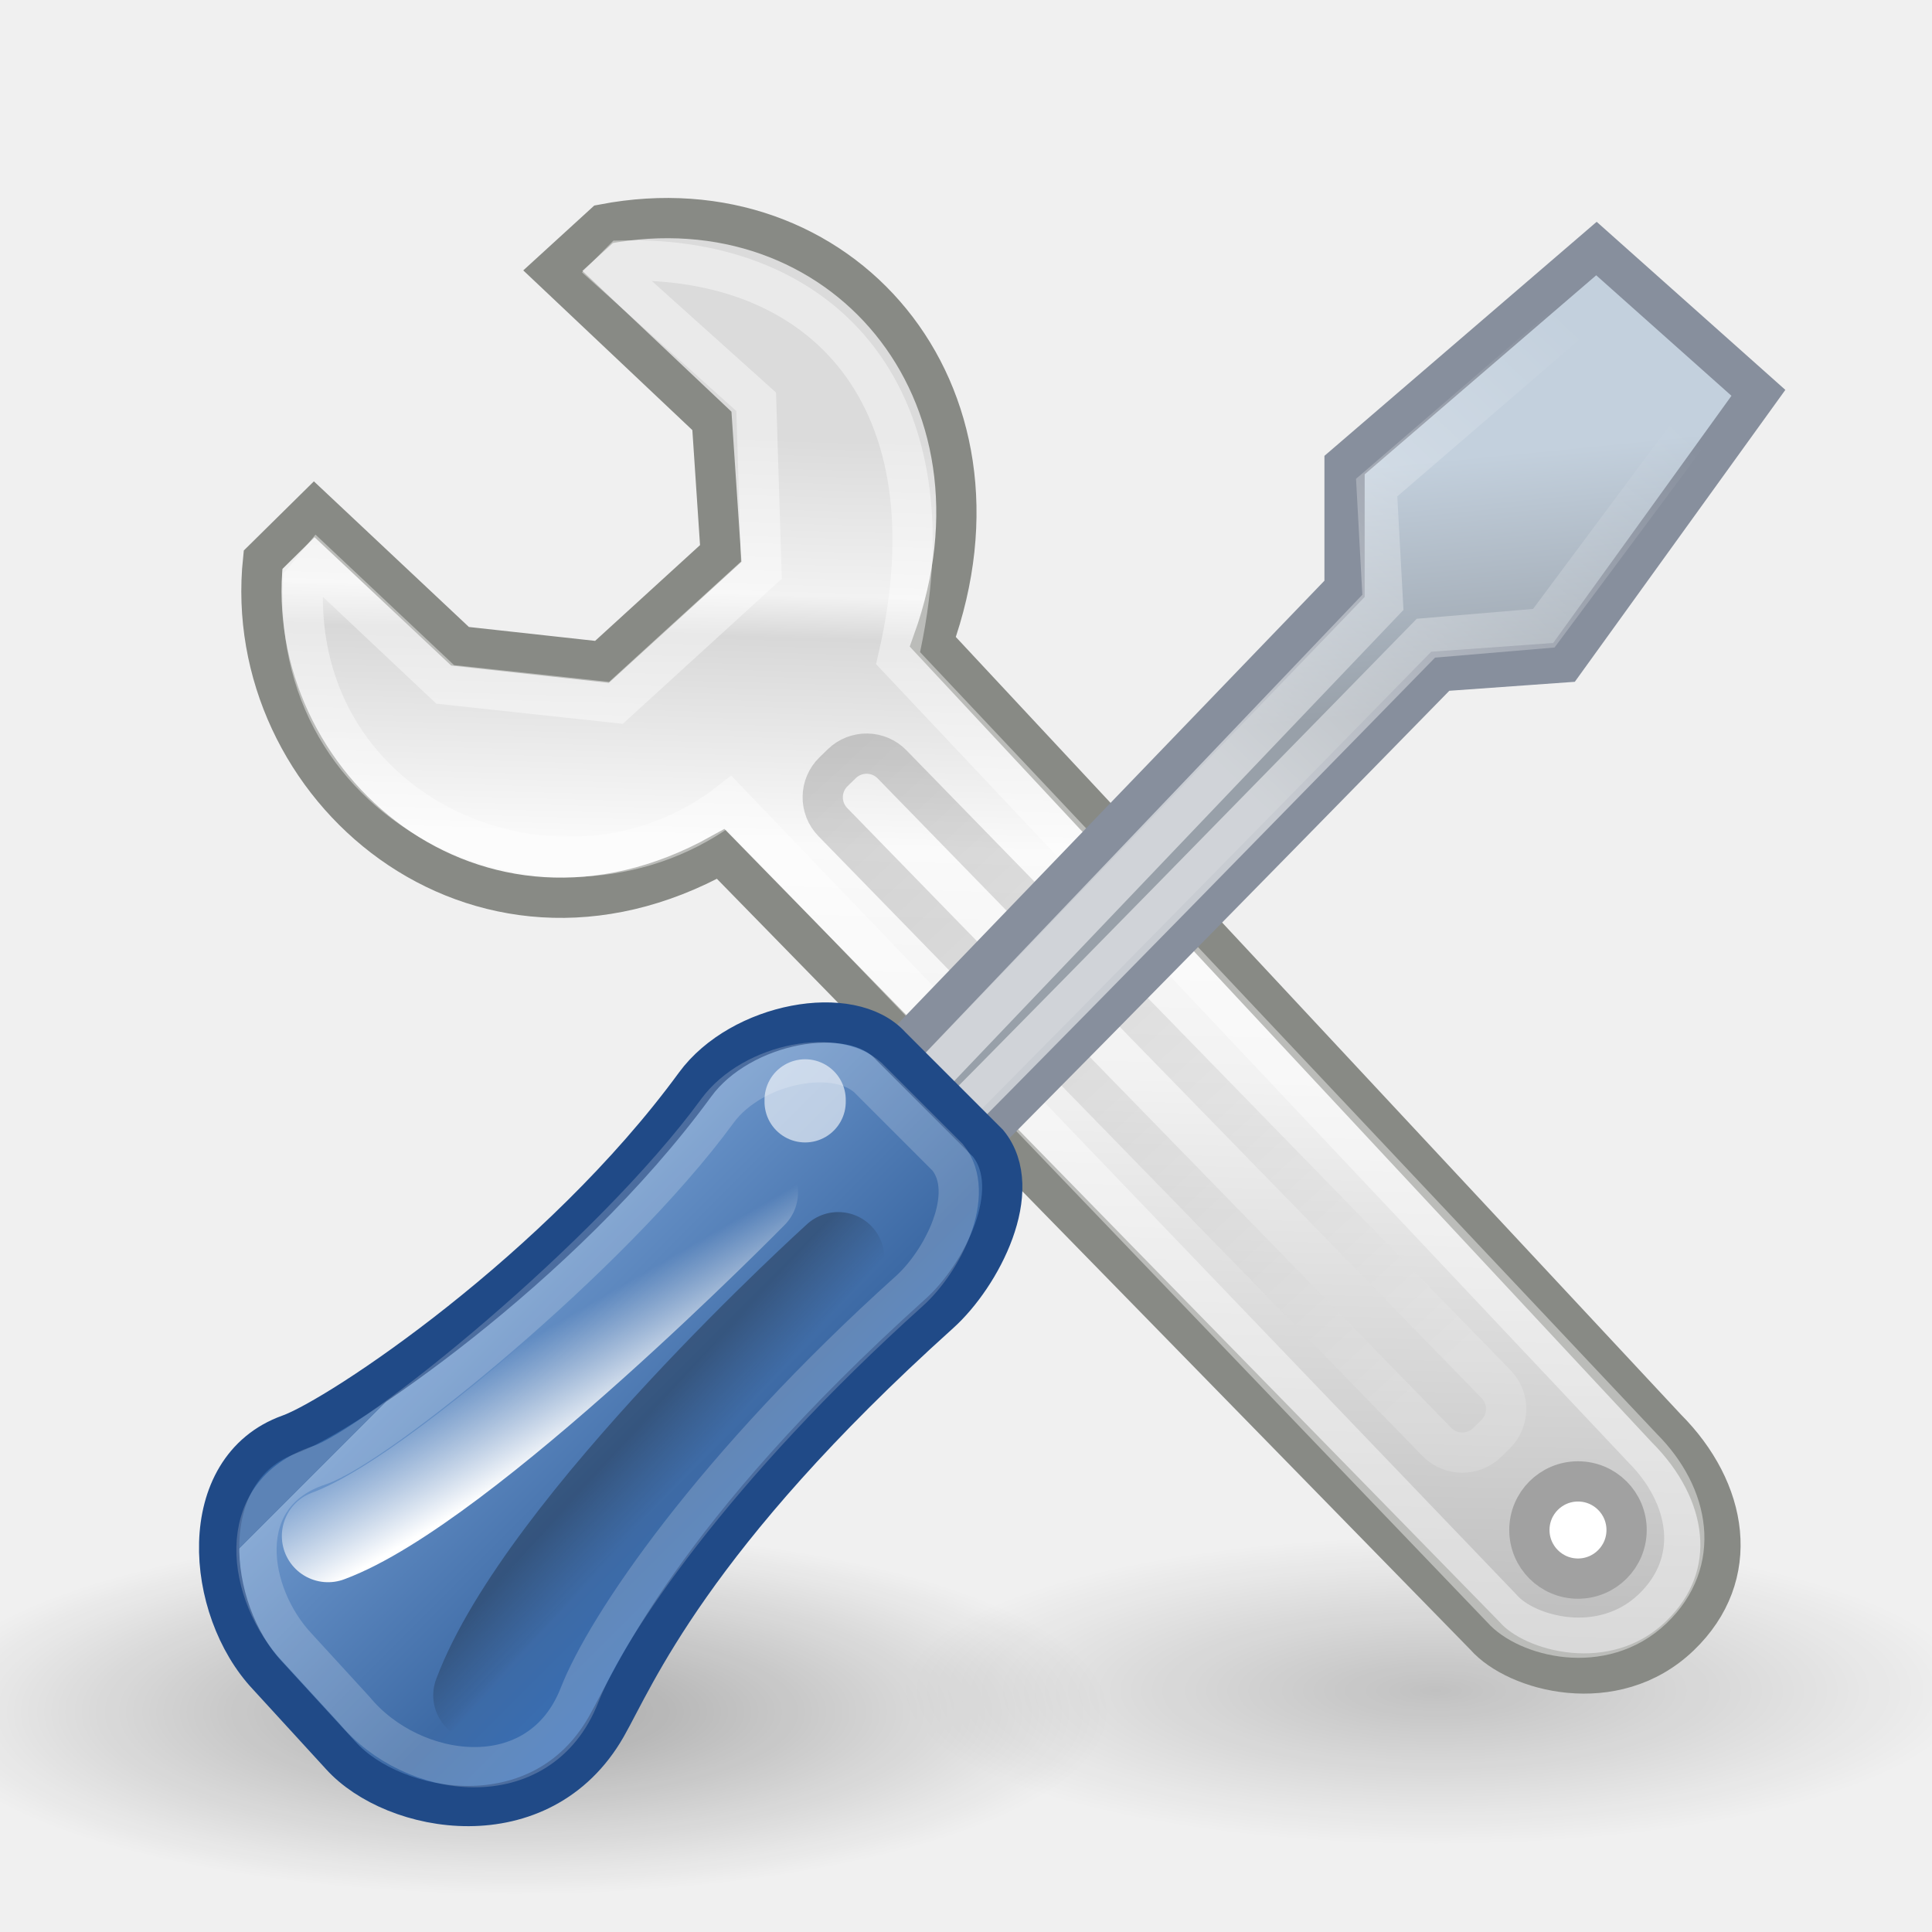
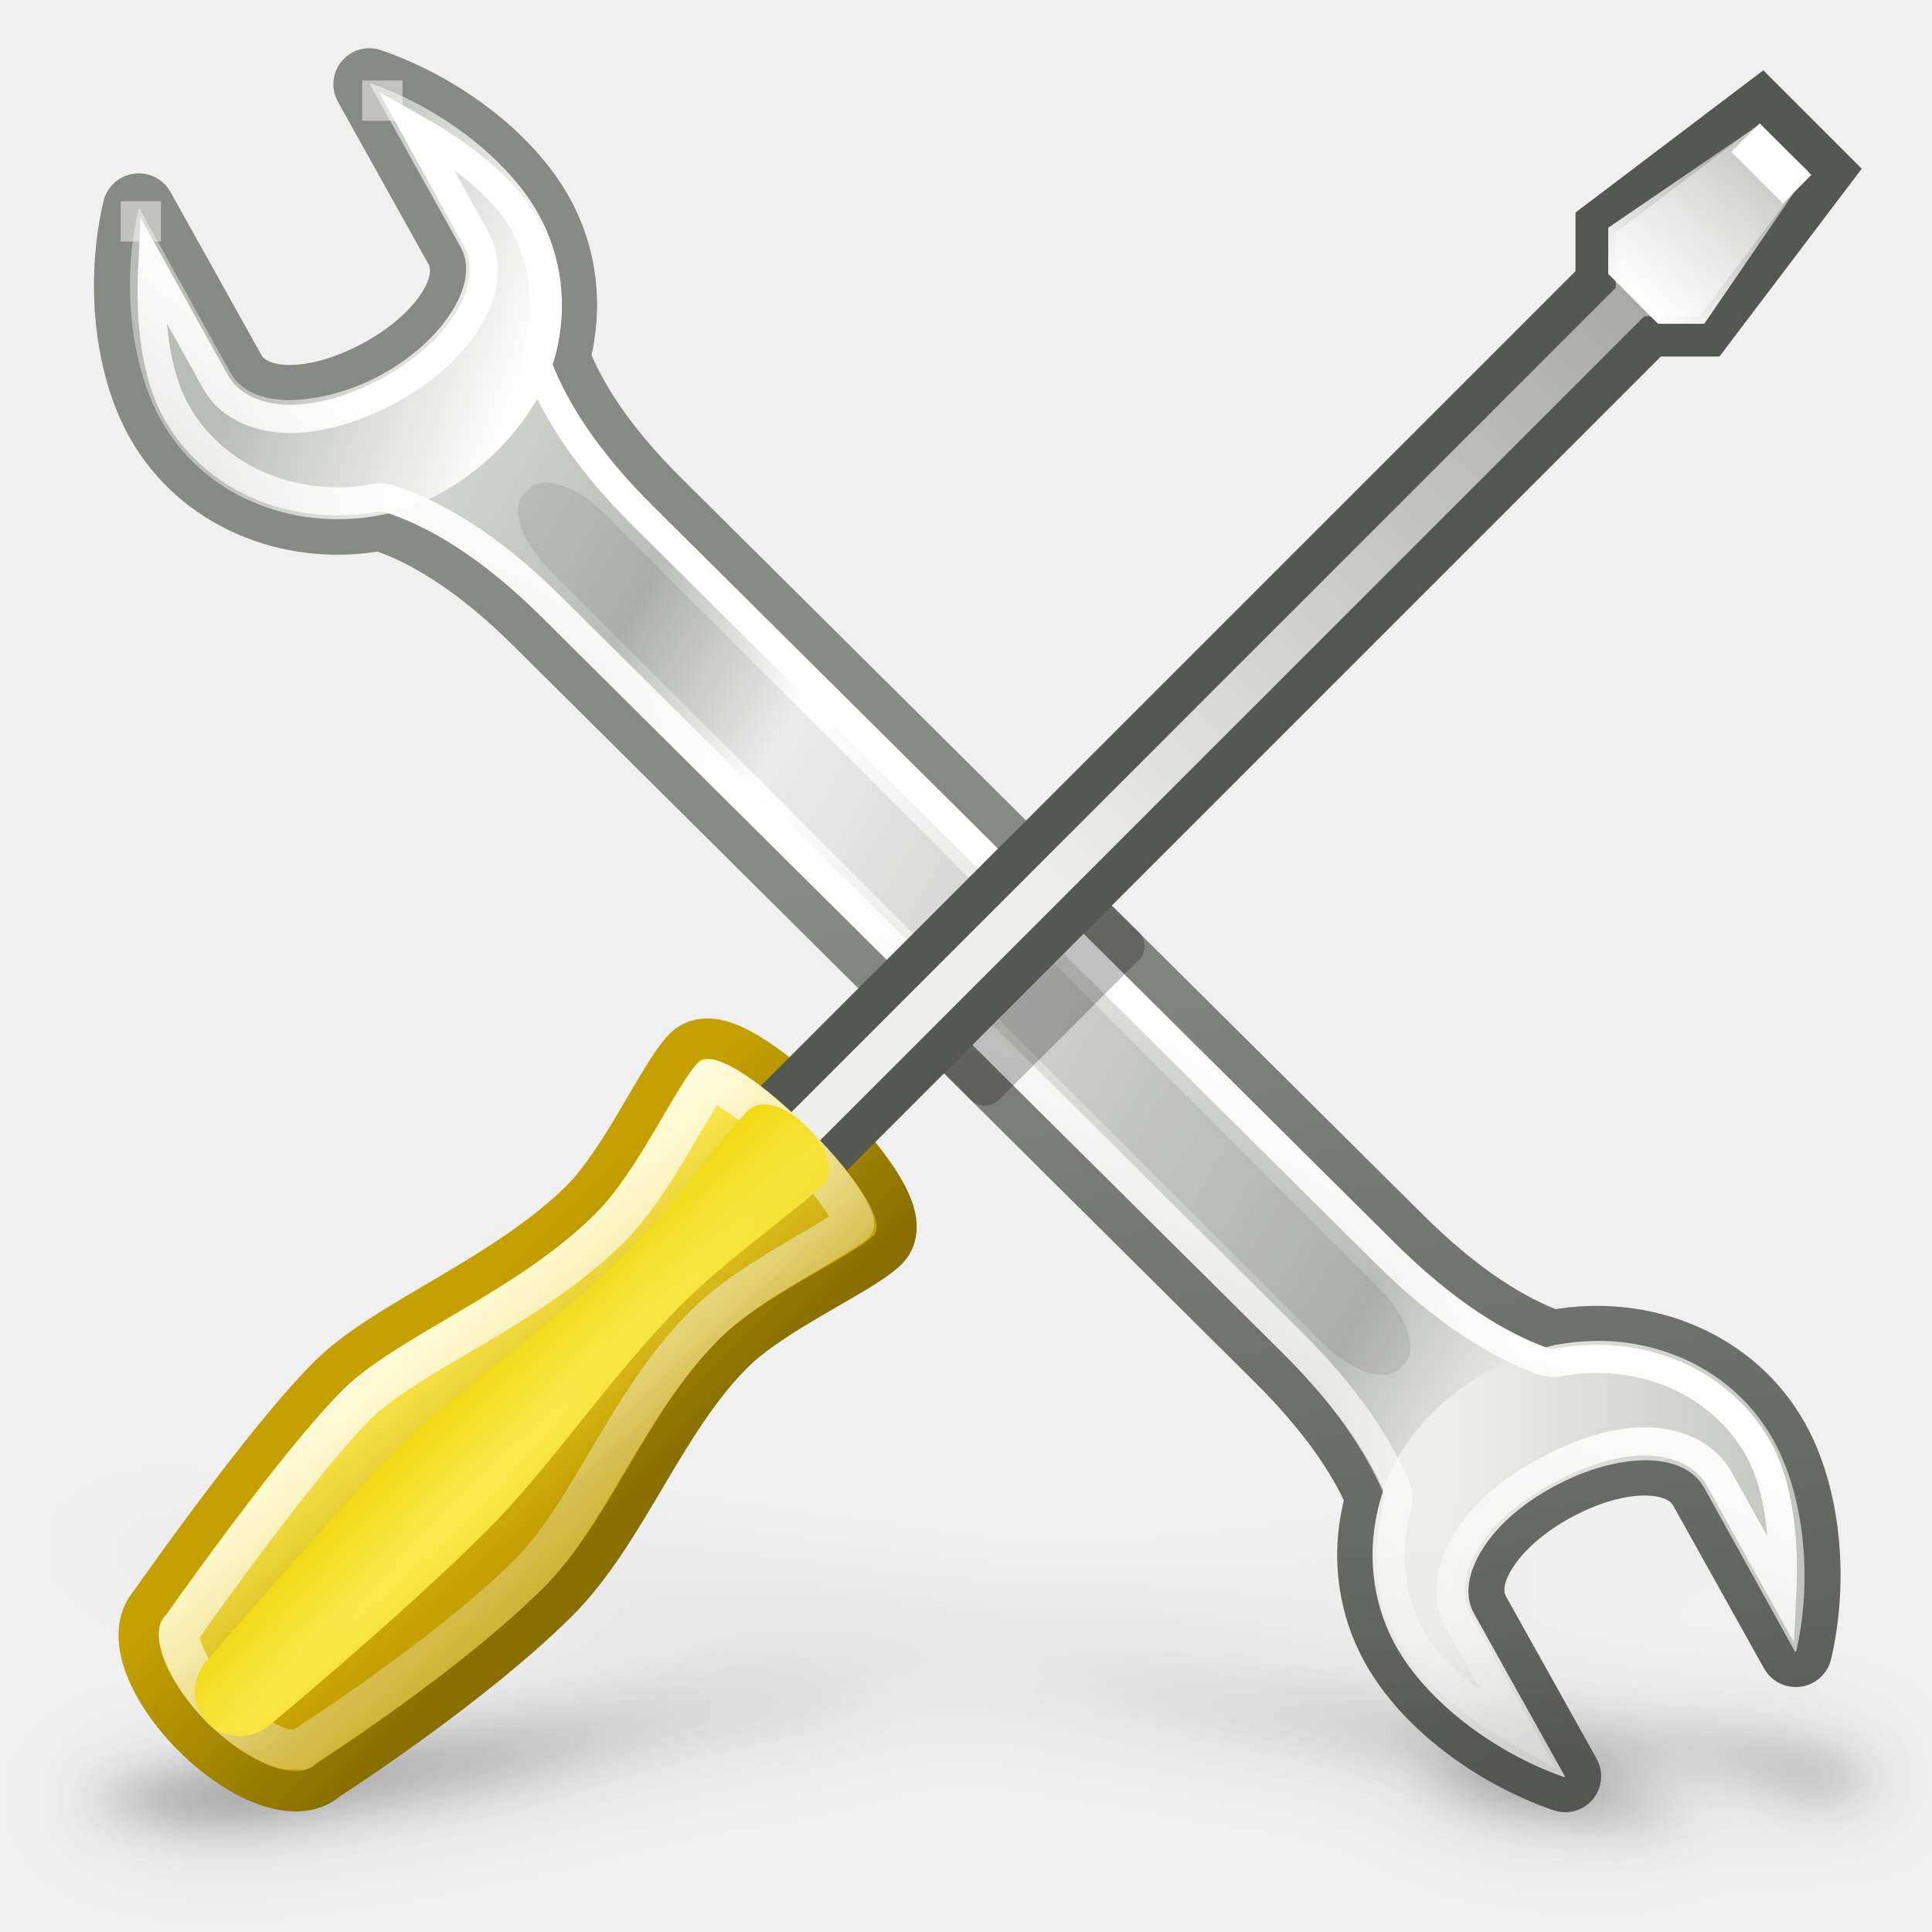
- <svg xmlns="http://www.w3.org/2000/svg" xmlns:xlink="http://www.w3.org/1999/xlink" width="48px" height="48px" id="svg11300">
-   <defs id="defs3">
-     <linearGradient id="linearGradient2250">
-       <stop style="stop-color:#ffffff;stop-opacity:1;" offset="0" id="stop2252" />
-       <stop style="stop-color:#ffffff;stop-opacity:0;" offset="1" id="stop2254" />
+ <svg xmlns="http://www.w3.org/2000/svg" xmlns:xlink="http://www.w3.org/1999/xlink" width="48px" height="48px" id="svg8388">
+   <defs id="defs8390">
+     <filter id="filter3558" x="-0.04" width="1.08" y="-0.171" height="1.343">
+       <feGaussianBlur stdDeviation="3.329" id="feGaussianBlur3560" />
+     </filter>
+     <linearGradient xlink:href="#linearGradient5364" id="linearGradient7077" gradientUnits="userSpaceOnUse" gradientTransform="matrix(1,0,0,0.2203324,0,153.8926)" x1="200" y1="454.825" x2="200" y2="364.84" />
+     <linearGradient id="linearGradient7444">
+       <stop style="stop-color:#888a85;stop-opacity:1;" offset="0" id="stop7446" />
+       <stop style="stop-color:#555753;stop-opacity:1" offset="1" id="stop7448" />
    </linearGradient>
-     <linearGradient id="linearGradient2265">
-       <stop style="stop-color:#000000;stop-opacity:1;" offset="0" id="stop2267" />
-       <stop style="stop-color:#000000;stop-opacity:0;" offset="1" id="stop2269" />
+     <linearGradient xlink:href="#linearGradient7444" id="linearGradient7450" x1="324.497" y1="70.282" x2="330.061" y2="99.274" gradientUnits="userSpaceOnUse" gradientTransform="translate(-296,-49.99961)" />
+     <linearGradient id="linearGradient4434">
+       <stop id="stop4436" offset="0" style="stop-color:#d3d7cf;stop-opacity:1;" />
+       <stop style="stop-color:#babdb6;stop-opacity:1" offset="0.183" id="stop4438" />
+       <stop id="stop4440" offset="0.319" style="stop-color:#ffffff;stop-opacity:1" />
+       <stop style="stop-color:#babdb6;stop-opacity:1" offset="0.876" id="stop4442" />
+       <stop id="stop4444" offset="1" style="stop-color:#eeeeec;stop-opacity:1" />
    </linearGradient>
-     <linearGradient id="linearGradient2257">
-       <stop style="stop-color:#ffffff;stop-opacity:1;" offset="0" id="stop2259" />
-       <stop style="stop-color:#ffffff;stop-opacity:0;" offset="1" id="stop2261" />
+     <linearGradient xlink:href="#linearGradient4434" id="linearGradient7160" x1="304.762" y1="64.295" x2="335.3" y2="81.926" gradientUnits="userSpaceOnUse" gradientTransform="translate(-296,-49.99961)" />
+     <linearGradient id="linearGradient7381">
+       <stop style="stop-color:#babdb6;stop-opacity:1;" offset="0" id="stop7383" />
+       <stop style="stop-color:#ffffff;stop-opacity:1" offset="1" id="stop7385" />
    </linearGradient>
-     <linearGradient id="linearGradient3087">
-       <stop style="stop-color:#3465a4;stop-opacity:1;" offset="0" id="stop3089" />
-       <stop id="stop3095" offset="0" style="stop-color:#9fbce1;stop-opacity:1;" />
-       <stop style="stop-color:#6b95ca;stop-opacity:1;" offset="0" id="stop2242" />
-       <stop id="stop2244" offset="0.75" style="stop-color:#3d6aa5;stop-opacity:1;" />
-       <stop style="stop-color:#386eb4;stop-opacity:1;" offset="1" id="stop3091" />
+     <linearGradient xlink:href="#linearGradient7381" id="linearGradient7387" x1="302.292" y1="58.443" x2="308.649" y2="60.768" gradientUnits="userSpaceOnUse" gradientTransform="translate(-296,-49.99961)" />
+     <linearGradient id="linearGradient7389">
+       <stop style="stop-color:#babdb6;stop-opacity:1;" offset="0" id="stop7391" />
+       <stop style="stop-color:#eeeeec;stop-opacity:1" offset="1" id="stop7393" />
    </linearGradient>
-     <linearGradient id="linearGradient3077">
-       <stop style="stop-color:#98a0a9;stop-opacity:1;" offset="0" id="stop3079" />
-       <stop style="stop-color:#c3d0dd;stop-opacity:1;" offset="1" id="stop3081" />
+     <linearGradient xlink:href="#linearGradient7389" id="linearGradient7395" x1="342.259" y1="86.517" x2="332.029" y2="86.297" gradientUnits="userSpaceOnUse" gradientTransform="translate(-296,-49.99961)" />
+     <linearGradient id="linearGradient7421">
+       <stop style="stop-color:#ffffff;stop-opacity:1;" offset="0" id="stop7423" />
+       <stop style="stop-color:#ffffff;stop-opacity:0;" offset="1" id="stop7425" />
    </linearGradient>
-     <linearGradient id="linearGradient3061">
-       <stop style="stop-color:#ffffff;stop-opacity:1;" offset="0" id="stop3063" />
-       <stop style="stop-color:#000000;stop-opacity:1;" offset="1" id="stop3065" />
+     <linearGradient xlink:href="#linearGradient7421" id="linearGradient7427" x1="326.602" y1="75.575" x2="317.161" y2="88.006" gradientUnits="userSpaceOnUse" />
+     <filter id="filter3576" x="-0.086" width="1.173" y="-0.369" height="1.738">
+       <feGaussianBlur stdDeviation="7.166" id="feGaussianBlur3578" />
+     </filter>
+     <linearGradient id="linearGradient5364">
+       <stop style="stop-color:#000000;stop-opacity:1;" offset="0" id="stop5366" />
+       <stop style="stop-color:#000000;stop-opacity:0;" offset="1" id="stop5368" />
    </linearGradient>
-     <linearGradient id="linearGradient3049">
-       <stop style="stop-color:#b6b6b6;stop-opacity:1;" offset="0" id="stop3051" />
-       <stop id="stop2262" offset="0.5" style="stop-color:#f2f2f2;stop-opacity:1;" />
-       <stop style="stop-color:#fafafa;stop-opacity:1;" offset="0.676" id="stop2264" />
-       <stop id="stop2268" offset="0.841" style="stop-color:#d8d8d8;stop-opacity:1;" />
-       <stop id="stop2266" offset="0.875" style="stop-color:#f2f2f2;stop-opacity:1;" />
-       <stop style="stop-color:#dbdbdb;stop-opacity:1;" offset="1" id="stop3053" />
+     <linearGradient xlink:href="#linearGradient5364" id="linearGradient3580" gradientUnits="userSpaceOnUse" gradientTransform="matrix(1,0,0,0.2203324,0,153.8926)" x1="200" y1="454.825" x2="200" y2="242.253" />
+     <linearGradient id="linearGradient8352">
+       <stop id="stop8354" offset="0" style="stop-color:#fce94f;stop-opacity:1" />
+       <stop id="stop8356" offset="1" style="stop-color:#edd400;stop-opacity:1" />
    </linearGradient>
-     <linearGradient id="linearGradient3041">
-       <stop style="stop-color:#000000;stop-opacity:1;" offset="0" id="stop3043" />
-       <stop style="stop-color:#000000;stop-opacity:0;" offset="1" id="stop3045" />
+     <radialGradient xlink:href="#linearGradient8352" id="radialGradient7326" gradientUnits="userSpaceOnUse" gradientTransform="matrix(1.869084,0,0,26.33891,-314.5933,-2270.135)" cx="361.557" cy="89.675" fx="361.557" fy="89.675" r="1.5" />
+     <linearGradient id="linearGradient7285">
+       <stop style="stop-color:#ffffff;stop-opacity:1;" offset="0" id="stop7287" />
+       <stop style="stop-color:#ffffff;stop-opacity:0;" offset="1" id="stop7289" />
    </linearGradient>
-     <radialGradient xlink:href="#linearGradient3041" id="radialGradient3047" cx="24.812" cy="39.125" fx="24.812" fy="39.125" r="17.688" gradientTransform="matrix(1,0,0,0.374558,7.194333e-15,24.47041)" gradientUnits="userSpaceOnUse" />
-     <linearGradient xlink:href="#linearGradient3049" id="linearGradient3055" x1="19.648" y1="42.254" x2="20.631" y2="6.776" gradientUnits="userSpaceOnUse" gradientTransform="matrix(0.87827,0,0,0.87827,2.536988,4.967681)" />
-     <linearGradient xlink:href="#linearGradient3061" id="linearGradient3067" x1="50.153" y1="-3.632" x2="25.291" y2="-4.3" gradientUnits="userSpaceOnUse" gradientTransform="matrix(0.87827,-1.375944e-15,1.375944e-15,0.87827,5.328299,1.650243)" />
-     <linearGradient xlink:href="#linearGradient3077" id="linearGradient3083" x1="38.228" y1="13.603" x2="37.535" y2="6.629" gradientUnits="userSpaceOnUse" gradientTransform="matrix(0.87827,0,0,0.87827,2.847503,5.588712)" />
-     <linearGradient xlink:href="#linearGradient3087" id="linearGradient3093" x1="9.75" y1="32.284" x2="16.915" y2="39.443" gradientUnits="userSpaceOnUse" gradientTransform="matrix(0.87827,0,0,0.87827,2.536988,4.967681)" />
-     <linearGradient xlink:href="#linearGradient2257" id="linearGradient2263" x1="12.005" y1="35.688" x2="10.651" y2="33.195" gradientUnits="userSpaceOnUse" gradientTransform="matrix(1.007254,-2.636526e-2,2.636526e-2,1.007254,1.593411,7.919100e-2)" />
-     <linearGradient xlink:href="#linearGradient2265" id="linearGradient2271" x1="14.018" y1="36.943" x2="15.416" y2="38.268" gradientUnits="userSpaceOnUse" gradientTransform="matrix(0.878099,-1.732370e-2,1.732370e-2,0.878099,2.163687,4.067899)" />
-     <linearGradient xlink:href="#linearGradient2250" id="linearGradient2256" x1="31.177" y1="19.822" x2="40.859" y2="9.657" gradientUnits="userSpaceOnUse" />
-     <radialGradient xlink:href="#linearGradient3041" id="radialGradient2260" gradientUnits="userSpaceOnUse" gradientTransform="matrix(1,0,0,0.374558,7.272829e-15,24.47041)" cx="24.812" cy="39.125" fx="24.812" fy="39.125" r="17.688" />
+     <linearGradient xlink:href="#linearGradient7285" id="linearGradient7324" gradientUnits="userSpaceOnUse" x1="354.951" y1="84.683" x2="366.897" y2="85.481" />
+     <linearGradient id="linearGradient8358">
+       <stop id="stop8360" offset="0" style="stop-color:#c4a000;stop-opacity:1" />
+       <stop id="stop8362" offset="1" style="stop-color:#fce94f;stop-opacity:1" />
+     </linearGradient>
+     <linearGradient xlink:href="#linearGradient8358" id="linearGradient7322" gradientUnits="userSpaceOnUse" x1="362.688" y1="91.125" x2="357.49" y2="90.688" />
+     <linearGradient id="linearGradient7328">
+       <stop style="stop-color:#eeeeec;stop-opacity:1;" offset="0" id="stop7330" />
+       <stop style="stop-color:#888a85;stop-opacity:1" offset="1" id="stop7332" />
+     </linearGradient>
+     <linearGradient xlink:href="#linearGradient7328" id="linearGradient7334" x1="360.657" y1="70.584" x2="360.657" y2="40.203" gradientUnits="userSpaceOnUse" />
+     <linearGradient id="linearGradient7576">
+       <stop id="stop7578" offset="0" style="stop-color:#c4a000;stop-opacity:1" />
+       <stop id="stop7580" offset="1" style="stop-color:#886f00;stop-opacity:1" />
+     </linearGradient>
+     <linearGradient xlink:href="#linearGradient7576" id="linearGradient7320" gradientUnits="userSpaceOnUse" x1="357.768" y1="89.5" x2="364.116" y2="89.5" />
+     <linearGradient id="linearGradient7340">
+       <stop style="stop-color:#ffffff;stop-opacity:1;" offset="0" id="stop7342" />
+       <stop style="stop-color:#ffffff;stop-opacity:0;" offset="1" id="stop7344" />
+     </linearGradient>
+     <linearGradient xlink:href="#linearGradient7340" id="linearGradient7430" gradientUnits="userSpaceOnUse" x1="361.386" y1="49.927" x2="360.583" y2="41.069" gradientTransform="matrix(0.7071068,0.7071068,-0.7071068,0.7071068,-179.0254,-282.7982)" />
  </defs>
  <g id="layer1">
-     <path transform="matrix(0.751118,0,0,0.578703,17.04087,19.36341)" d="M 42.5 39.125 A 17.688 6.625 0 1 1  7.125,39.125 A 17.688 6.625 0 1 1  42.5 39.125 z" id="path2258" style="opacity:0.199;color:#000000;fill:url(#radialGradient2260);fill-opacity:1;fill-rule:nonzero;stroke:none;stroke-width:1;stroke-linecap:butt;stroke-linejoin:miter;marker:none;marker-start:none;marker-mid:none;marker-end:none;stroke-miterlimit:4;stroke-dasharray:none;stroke-dashoffset:0;stroke-opacity:1;visibility:visible;display:inline;overflow:visible" />
-     <path style="opacity:0.312;color:#000000;fill:url(#radialGradient3047);fill-opacity:1;fill-rule:nonzero;stroke:none;stroke-width:1;stroke-linecap:butt;stroke-linejoin:miter;marker:none;marker-start:none;marker-mid:none;marker-end:none;stroke-miterlimit:4;stroke-dasharray:none;stroke-dashoffset:0;stroke-opacity:1;visibility:visible;display:inline;overflow:visible" id="path3039" d="M 42.5 39.125 A 17.688 6.625 0 1 1  7.125,39.125 A 17.688 6.625 0 1 1  42.5 39.125 z" transform="matrix(0.836071,0,0,0.685436,-7.959607,15.71781)" />
-     <path style="opacity:1;color:#000000;fill:url(#linearGradient3055);fill-opacity:1;fill-rule:nonzero;stroke:#888a85;stroke-width:1;stroke-linecap:butt;stroke-linejoin:miter;marker:none;marker-start:none;marker-mid:none;marker-end:none;stroke-miterlimit:4;stroke-dasharray:none;stroke-dashoffset:0;stroke-opacity:1;visibility:visible;display:inline;overflow:visible" d="M 17.907,21.216 L 36.899,40.647 C 37.668,41.526 40.103,42.204 41.73,40.647 C 43.301,39.144 42.937,37.025 41.4,35.488 L 23.176,15.946 C 25.426,9.696 20.872,4.446 14.997,5.571 L 13.735,6.724 L 17.687,10.457 L 17.907,13.75 L 14.956,16.444 L 11.429,16.056 L 7.807,12.653 C 7.807,12.653 6.536,13.907 6.536,13.907 C 5.946,19.549 11.844,24.591 17.907,21.216 z " id="path2140" />
-     <path id="path3057" d="M 18.117,19.94 L 37.32,39.968 C 37.915,40.648 39.8,41.173 41.06,39.968 C 42.276,38.804 41.995,37.163 40.805,35.973 L 22.313,16.352 C 23.813,9.852 20.454,6.348 15.454,6.473 L 15.184,6.746 L 18.787,9.982 L 18.917,14.164 L 15.303,17.462 L 11.061,17.004 L 7.885,14.013 L 7.532,14.443 C 7.219,20.412 14.024,23.128 18.117,19.94 z " style="opacity:0.426;color:#000000;fill:none;fill-opacity:1;fill-rule:nonzero;stroke:#ffffff;stroke-width:1;stroke-linecap:butt;stroke-linejoin:miter;marker:none;marker-start:none;marker-mid:none;marker-end:none;stroke-miterlimit:4;stroke-dasharray:none;stroke-dashoffset:0;stroke-opacity:1;visibility:visible;display:inline;overflow:visible" />
-     <rect style="opacity:0.17;color:#000000;fill:none;fill-opacity:1;fill-rule:nonzero;stroke:url(#linearGradient3067);stroke-width:1;stroke-linecap:butt;stroke-linejoin:miter;marker:none;marker-start:none;marker-mid:none;marker-end:none;stroke-miterlimit:4;stroke-dasharray:none;stroke-dashoffset:0;stroke-opacity:1;visibility:visible;display:inline;overflow:visible" id="rect3059" width="23.268" height="2.055" x="28.185" y="-2.618" rx="0.884" ry="0.884" transform="matrix(0.697938,0.716158,-0.716158,0.697938,0,0)" />
-     <path style="opacity:1;color:#000000;fill:url(#linearGradient3083);fill-opacity:1;fill-rule:nonzero;stroke:#878f9d;stroke-width:1;stroke-linecap:butt;stroke-linejoin:miter;marker:none;marker-start:none;marker-mid:none;marker-end:none;stroke-miterlimit:4;stroke-dasharray:none;stroke-dashoffset:0;stroke-opacity:1;visibility:visible;display:inline;overflow:visible" d="M 22.499,30.125 C 23.332,29.411 35.783,16.677 35.783,16.677 L 38.857,16.457 L 43.687,9.76 L 39.663,6.175 L 33.405,11.555 L 33.405,14.629 L 20.67,27.858 C 20.066,28.461 21.73,30.784 22.499,30.125 z " id="path2144" />
-     <path id="path3085" d="M 22.402,29.085 C 23.049,28.531 35.426,15.856 35.426,15.856 L 38.355,15.608 L 42.569,9.946 L 39.679,7.397 L 34.203,12.114 L 34.358,14.965 L 21.682,28.257 C 21.213,28.726 21.806,29.597 22.402,29.085 z " style="opacity:0.54;color:#000000;fill:none;fill-opacity:1;fill-rule:nonzero;stroke:url(#linearGradient2256);stroke-width:1;stroke-linecap:butt;stroke-linejoin:miter;marker:none;marker-start:none;marker-mid:none;marker-end:none;stroke-miterlimit:4;stroke-dasharray:none;stroke-dashoffset:0;stroke-opacity:1;visibility:visible;display:inline;overflow:visible" />
-     <path style="color:#000000;fill:url(#linearGradient3093);fill-opacity:1;fill-rule:nonzero;stroke:#204a87;stroke-width:1;stroke-linecap:butt;stroke-linejoin:miter;stroke-miterlimit:4;stroke-dashoffset:0;stroke-opacity:1;marker:none;marker-start:none;marker-mid:none;marker-end:none;visibility:visible;display:inline;overflow:visible" d="M 8.465,43.612 C 9.782,45.077 13.439,45.74 15.061,42.902 C 15.768,41.664 17.155,38.199 23.342,32.63 C 24.381,31.696 25.482,29.559 24.549,28.407 L 22.133,25.991 C 21.145,24.893 18.399,25.406 17.272,26.942 C 13.913,31.538 8.426,35.197 7.189,35.639 C 4.821,36.485 5.087,39.975 6.654,41.635 L 8.465,43.612 z " id="path2142" />
-     <path style="opacity:1;color:#000000;fill:#ffffff;fill-opacity:1;fill-rule:nonzero;stroke:#a1a1a1;stroke-width:1.139;stroke-linecap:butt;stroke-linejoin:miter;marker:none;marker-start:none;marker-mid:none;marker-end:none;stroke-miterlimit:4;stroke-dasharray:none;stroke-dashoffset:0;stroke-opacity:1;visibility:visible;display:inline;overflow:visible" id="path2146" d="M 43.25 37.5 A 1.375 1.375 0 1 1  40.5,37.5 A 1.375 1.375 0 1 1  43.25 37.5 z" transform="matrix(0.87827,0,0,0.87827,2.427204,5.077464)" />
-     <path style="opacity:0.602;color:#000000;fill:#ffffff;fill-opacity:1;fill-rule:nonzero;stroke:none;stroke-width:1;stroke-linecap:butt;stroke-linejoin:miter;marker:none;marker-start:none;marker-mid:none;marker-end:none;stroke-miterlimit:4;stroke-dasharray:none;stroke-dashoffset:0;stroke-opacity:1;visibility:visible;display:inline;overflow:visible" id="path3101" d="M 20.771 28.201 A 1.768 1.768 0 1 1  17.236,28.201 A 1.768 1.768 0 1 1  20.771 28.201 z" transform="matrix(0.570876,0,0,0.570876,9.154848,11.25111)" />
-     <path style="opacity:1;color:#000000;fill:none;fill-opacity:1;fill-rule:nonzero;stroke:url(#linearGradient2263);stroke-width:2.295;stroke-linecap:round;stroke-linejoin:round;marker:none;marker-start:none;marker-mid:none;marker-end:none;stroke-miterlimit:4;stroke-dasharray:none;stroke-dashoffset:0;stroke-opacity:1;visibility:visible;display:inline;overflow:visible" d="M 18.679,29.625 C 18.679,29.625 11.509,36.924 8.15,38.162" id="path3103" />
-     <path id="path2270" d="M 8.806,42.487 C 10.247,44.232 13.406,44.648 14.397,42.116 C 15.078,40.377 17.731,36.45 22.595,32.073 C 23.412,31.338 24.277,29.658 23.543,28.752 L 21.645,26.854 C 20.868,25.99 18.709,26.393 17.823,27.601 C 15.183,31.214 9.34,35.941 7.927,36.407 C 5.741,37.128 6.15,39.628 7.382,40.933 L 8.806,42.487 z " style="color:#000000;fill:none;fill-opacity:1;fill-rule:nonzero;stroke:#ffffff;stroke-width:1;stroke-linecap:butt;stroke-linejoin:miter;marker:none;marker-start:none;marker-mid:none;marker-end:none;stroke-miterlimit:4;stroke-dasharray:none;stroke-dashoffset:0;stroke-opacity:1;visibility:visible;display:inline;overflow:visible;opacity:0.199" />
-     <path style="opacity:0.278;color:#000000;fill:none;fill-opacity:1;fill-rule:nonzero;stroke:url(#linearGradient2271);stroke-width:2.295;stroke-linecap:round;stroke-linejoin:round;marker:none;marker-start:none;marker-mid:none;marker-end:none;stroke-miterlimit:4;stroke-dashoffset:0;stroke-opacity:1;visibility:visible;display:inline;overflow:visible" d="M 20.825,31.261 C 20.825,31.261 13.502,37.878 11.911,42.121" id="path2247" />
+     <path style="opacity:0.342;fill:url(#linearGradient7077);fill-opacity:1;fill-rule:evenodd;stroke:none;stroke-width:0.8;stroke-linecap:round;stroke-linejoin:round;stroke-miterlimit:4;stroke-dashoffset:0.361;stroke-opacity:1;display:inline;filter:url(#filter3558);enable-background:new" d="M 89.522,207.269 C 88.934,207.262 88.352,207.316 87.96,207.419 C 87.437,207.556 87.359,207.748 87.772,207.905 L 94.281,212.281 C 95.274,212.673 94.775,213.187 93.188,213.702 C 91.585,214.222 93.441,214.748 90.022,215.16 C 86.603,215.572 83.196,215.795 80.335,215.815 C 77.49,215.834 75.236,215.647 74.241,215.254 L 63.116,210.859 C 62.806,210.737 62.276,210.652 61.647,210.635 C 61.019,210.619 60.378,210.663 59.96,210.766 C 59.734,210.819 59.568,210.882 59.491,210.953 C 57.382,212.989 58.432,215.33 62.491,216.937 C 68.035,219.131 79.55,220.196 90.804,219.76 C 95.408,220.106 97,220.855 104.25,222.453 L 147.688,232.026 L 135.5,234.719 C 130.673,233.798 127.03,233.477 125.719,233.765 C 122.89,234.389 117.219,236.876 111.562,238.122 C 101.177,240.411 90.625,241.856 83.554,243.414 C 75.068,245.284 59.71,249.921 59.71,249.921 C 57.262,250.461 59.072,251.728 63.772,252.763 C 68.473,253.799 74.23,254.2 76.679,253.661 C 76.679,253.661 90.374,250.899 101.688,248.407 C 110.526,246.459 116.051,243.375 125.719,241.245 C 131.376,239.999 142.672,238.745 145.5,238.122 C 146.811,237.833 145.337,237.036 141.156,235.972 L 153.375,233.279 L 199.272,242.404 C 205.639,243.807 209.132,244.993 211.022,245.938 C 209.308,247.321 209.916,248.811 213.241,250.127 C 217.299,251.733 225.779,253.152 234.772,253.848 C 235.544,253.911 236.406,253.854 236.929,253.717 C 237.452,253.58 237.529,253.388 237.116,253.231 L 226.054,248.837 C 225.061,248.444 225.592,247.949 227.179,247.434 C 228.781,246.914 231.448,246.388 234.866,245.976 C 238.285,245.564 232.648,245.341 235.509,245.321 C 238.353,245.301 240.608,245.489 241.603,245.882 L 252.728,250.276 C 253.037,250.399 253.568,250.484 254.196,250.501 C 254.825,250.517 255.466,250.473 255.884,250.37 C 256.11,250.316 256.276,250.254 256.353,250.183 C 258.462,248.147 257.412,245.806 253.353,244.199 C 247.783,241.995 245.232,240.942 233.929,241.395 C 229.405,241.024 223.449,240.253 216.241,238.665 L 170.312,229.54 L 230.647,217.236 C 236.304,215.989 237.165,214.45 237.165,214.45 L 247.071,211.626 L 241.415,210.392 L 237.71,212.561 C 237.71,212.561 230.648,214.755 224.991,216.002 L 164.688,228.287 L 121.219,218.713 C 114.683,217.273 111.232,216.04 109.469,215.067 C 110.975,213.723 110.338,212.281 107.125,211.009 C 103.067,209.403 99.109,207.984 90.116,207.288 C 89.923,207.272 89.719,207.272 89.522,207.269 z" id="path6896" transform="matrix(0.221122,0,0,0.1727654,-10.67,1.383735)" />
+     <path style="fill:url(#linearGradient7160);fill-opacity:1;fill-rule:evenodd;stroke:url(#linearGradient7450);stroke-width:1;stroke-linecap:round;stroke-linejoin:round;stroke-miterlimit:4;stroke-dasharray:none;stroke-dashoffset:0.361;stroke-opacity:1;display:inline;enable-background:new" d="M 3.152,4.937 C 3.106,4.986 3.073,5.046 3.057,5.112 C 2.622,6.987 2.827,9.141 3.653,10.618 C 4.78,12.635 7.127,13.597 9.426,13.19 C 10.365,13.506 11.611,14.202 13.088,15.669 L 31.524,33.981 C 32.821,35.269 33.532,36.36 33.916,37.229 C 33.563,38.503 33.682,39.873 34.358,41.082 C 35.183,42.559 36.914,43.864 38.749,44.5 C 38.906,44.558 39.08,44.514 39.187,44.387 C 39.294,44.261 39.313,44.079 39.229,43.935 L 36.978,39.902 C 36.776,39.541 36.886,39.081 37.211,38.606 C 37.539,38.127 38.085,37.648 38.784,37.267 C 39.483,36.886 40.182,36.677 40.766,36.657 C 41.347,36.638 41.804,36.799 42.006,37.161 L 44.265,41.211 C 44.328,41.324 44.439,41.397 44.567,41.412 C 44.695,41.427 44.825,41.381 44.91,41.286 C 44.957,41.236 44.99,41.177 45.006,41.111 C 45.441,39.236 45.235,37.081 44.41,35.604 C 43.277,33.578 40.909,32.619 38.6,33.041 C 37.678,32.703 36.465,31.99 34.997,30.531 L 16.561,12.218 C 15.23,10.896 14.531,9.763 14.173,8.867 C 14.484,7.63 14.357,6.309 13.704,5.14 C 12.879,3.664 11.148,2.358 9.313,1.722 C 9.156,1.664 8.983,1.708 8.876,1.835 C 8.768,1.962 8.75,2.143 8.834,2.288 L 11.08,6.316 C 11.282,6.677 11.177,7.141 10.851,7.616 C 10.523,8.095 9.977,8.574 9.278,8.955 C 8.579,9.336 7.88,9.545 7.296,9.565 C 6.715,9.585 6.259,9.424 6.057,9.062 L 3.797,5.011 C 3.734,4.899 3.623,4.825 3.495,4.81 C 3.367,4.795 3.237,4.841 3.152,4.937 z" id="path6912" />
+     <path style="fill:url(#linearGradient7387);fill-opacity:1;fill-rule:evenodd;stroke:none;stroke-width:1;stroke-linecap:round;stroke-linejoin:round;stroke-miterlimit:4;stroke-dashoffset:0.361;stroke-opacity:1;display:inline;enable-background:new" d="M 9.187,2.063 C 9.206,2.07 9.195,2.094 9.187,2.094 L 11.437,6.125 C 11.741,6.668 11.522,7.31 11.156,7.844 C 10.787,8.384 10.214,8.907 9.469,9.313 C 8.722,9.72 7.938,9.916 7.281,9.938 C 6.626,9.96 6.011,9.773 5.719,9.25 L 3.469,5.188 C 3.456,5.186 3.435,5.19 3.437,5.188 C 3.458,5.166 3.441,5.204 3.437,5.219 C 3.023,7.007 3.238,9.074 4,10.438 C 5.043,12.304 7.219,13.195 9.375,12.813 C 11.52,12.429 13.355,10.56 13.812,8.782 C 14.101,7.63 13.978,6.393 13.375,5.313 C 12.615,3.953 10.943,2.672 9.187,2.063 z" id="path7379" />
+     <path style="fill:url(#linearGradient7395);fill-opacity:1;fill-rule:evenodd;stroke:none;stroke-width:1;stroke-linecap:round;stroke-linejoin:round;stroke-miterlimit:4;stroke-dashoffset:0.361;stroke-opacity:1;display:inline;enable-background:new" d="M 40.281,33.344 C 39.763,33.287 39.218,33.313 38.687,33.407 C 38.677,33.408 38.667,33.405 38.656,33.407 C 36.283,34.022 34.735,35.594 34.281,37.313 C 33.953,38.499 34.063,39.789 34.687,40.907 C 35.448,42.267 37.12,43.548 38.875,44.157 C 38.875,44.157 38.872,44.127 38.875,44.125 L 36.625,40.094 C 36.322,39.551 36.54,38.91 36.906,38.375 C 37.28,37.829 37.856,37.34 38.594,36.938 C 39.333,36.535 40.111,36.304 40.781,36.282 C 41.437,36.259 42.052,36.447 42.344,36.969 L 44.594,41.032 C 44.607,41.033 44.627,41.029 44.625,41.032 C 45.04,39.244 44.824,37.144 44.062,35.782 C 43.277,34.376 41.866,33.519 40.281,33.344 z" id="path7376" />
+     <path style="fill:none;fill-opacity:1;fill-rule:evenodd;stroke:url(#linearGradient7427);stroke-width:0.7;stroke-linecap:round;stroke-linejoin:miter;stroke-miterlimit:4;stroke-dasharray:none;stroke-dashoffset:0.361;stroke-opacity:1;display:inline;enable-background:new" id="path7164" d="M 306.312,53.188 L 307.812,55.906 C 308.239,56.669 307.946,57.488 307.531,58.094 C 307.112,58.706 306.489,59.25 305.688,59.688 C 304.882,60.126 304.057,60.381 303.312,60.406 C 302.567,60.431 301.744,60.186 301.344,59.469 L 299.781,56.656 C 299.715,57.973 299.865,59.306 300.375,60.219 C 301.315,61.902 303.299,62.726 305.281,62.375 C 305.427,62.346 305.578,62.357 305.719,62.406 C 306.793,62.768 308.137,63.523 309.688,65.062 L 328.125,83.375 C 329.483,84.724 330.227,85.902 330.656,86.875 C 330.742,87.049 330.764,87.248 330.719,87.438 C 330.42,88.516 330.5,89.68 331.062,90.688 C 331.559,91.575 332.609,92.389 333.75,93.031 L 332.25,90.312 C 331.824,89.549 332.116,88.731 332.531,88.125 C 332.96,87.499 333.59,86.99 334.375,86.562 C 335.164,86.133 335.976,85.839 336.75,85.812 C 337.495,85.787 338.318,86.033 338.719,86.75 L 340.281,89.562 C 340.344,88.241 340.194,86.906 339.688,86 C 338.742,84.308 336.74,83.48 334.75,83.844 C 334.604,83.873 334.453,83.862 334.312,83.812 C 333.259,83.426 331.941,82.649 330.406,81.125 L 311.969,62.812 C 310.571,61.424 309.811,60.2 309.406,59.188 C 309.345,59.028 309.334,58.853 309.375,58.688 C 309.638,57.64 309.543,56.503 309,55.531 C 308.504,54.643 307.454,53.83 306.312,53.188 z" transform="translate(-296,-49.99961)" />
+     <rect style="opacity:0.08;fill:#000000;fill-opacity:1;fill-rule:evenodd;stroke:none;stroke-width:0.7;stroke-linecap:round;stroke-linejoin:miter;stroke-miterlimit:4;stroke-dasharray:none;stroke-dashoffset:0.361;stroke-opacity:1;display:inline;enable-background:new" id="rect7166" width="1.956" height="30.755" x="-0.356" y="17.879" rx="0.89" ry="1.777" transform="matrix(0.7071068,-0.7071068,0.7071068,0.7071068,0,0)" />
+     <path style="opacity:0.242;fill:#000000;fill-opacity:1;fill-rule:evenodd;stroke:#000000;stroke-width:1;stroke-linecap:round;stroke-linejoin:round;stroke-miterlimit:4;stroke-dasharray:none;stroke-dashoffset:0.361;stroke-opacity:1;display:inline;enable-background:new" d="M 26.5,22.094 L 23.031,25.532 L 24.469,26.969 L 27.937,23.5 L 26.5,22.094 z" id="path7356" />
+     <path style="opacity:0.205;fill:url(#linearGradient3580);fill-opacity:1;fill-rule:evenodd;stroke:none;stroke-width:0.8;stroke-linecap:round;stroke-linejoin:round;stroke-miterlimit:4;stroke-dashoffset:0.361;stroke-opacity:1;display:inline;filter:url(#filter3576);enable-background:new" d="M 89.522,207.269 C 88.934,207.262 88.352,207.316 87.96,207.419 C 87.437,207.556 87.359,207.748 87.772,207.905 L 94.281,212.281 C 95.274,212.673 94.775,213.187 93.188,213.702 C 91.585,214.222 93.441,214.748 90.022,215.16 C 86.603,215.572 83.196,215.795 80.335,215.815 C 77.49,215.834 75.236,215.647 74.241,215.254 L 63.116,210.859 C 62.806,210.737 62.276,210.652 61.647,210.635 C 61.019,210.619 60.378,210.663 59.96,210.766 C 59.734,210.819 59.568,210.882 59.491,210.953 C 57.382,212.989 58.432,215.33 62.491,216.937 C 68.035,219.131 79.55,220.196 90.804,219.76 C 95.408,220.106 97,220.855 104.25,222.453 L 147.688,232.026 L 135.5,234.719 C 130.673,233.798 127.03,233.477 125.719,233.765 C 122.89,234.389 117.219,236.876 111.562,238.122 C 101.177,240.411 90.625,241.856 83.554,243.414 C 75.068,245.284 59.71,249.921 59.71,249.921 C 57.262,250.461 59.072,251.728 63.772,252.763 C 68.473,253.799 74.23,254.2 76.679,253.661 C 76.679,253.661 90.374,250.899 101.688,248.407 C 110.526,246.459 116.051,243.375 125.719,241.245 C 131.376,239.999 142.672,238.745 145.5,238.122 C 146.811,237.833 145.337,237.036 141.156,235.972 L 153.375,233.279 L 199.272,242.404 C 205.639,243.807 209.132,244.993 211.022,245.938 C 209.308,247.321 209.916,248.811 213.241,250.127 C 217.299,251.733 225.779,253.152 234.772,253.848 C 235.544,253.911 236.406,253.854 236.929,253.717 C 237.452,253.58 237.529,253.388 237.116,253.231 L 226.054,248.837 C 225.061,248.444 225.592,247.949 227.179,247.434 C 228.781,246.914 231.448,246.388 234.866,245.976 C 238.285,245.564 232.648,245.341 235.509,245.321 C 238.353,245.301 240.608,245.489 241.603,245.882 L 252.728,250.276 C 253.037,250.399 253.568,250.484 254.196,250.501 C 254.825,250.517 255.466,250.473 255.884,250.37 C 256.11,250.316 256.276,250.254 256.353,250.183 C 258.462,248.147 257.412,245.806 253.353,244.199 C 247.783,241.995 245.232,240.942 233.929,241.395 C 229.405,241.024 223.449,240.253 216.241,238.665 L 170.312,229.54 L 230.647,217.236 C 236.304,215.989 237.165,214.45 237.165,214.45 L 247.071,211.626 L 241.415,210.392 L 237.71,212.561 C 237.71,212.561 230.648,214.755 224.991,216.002 L 164.688,228.287 L 121.219,218.713 C 114.683,217.273 111.232,216.04 109.469,215.067 C 110.975,213.723 110.338,212.281 107.125,211.009 C 103.067,209.403 99.109,207.984 90.116,207.288 C 89.923,207.272 89.719,207.272 89.522,207.269 z" id="path3562" transform="matrix(0.221122,0,0,0.1727654,-10.67,1.383735)" />
+     <g style="display:inline;enable-background:new" id="g7308" transform="matrix(0.7071068,0.7071068,-0.7071068,0.7071068,-179.0254,-282.7982)">
+       <path style="fill:none;fill-opacity:1;fill-rule:evenodd;stroke:url(#linearGradient7320);stroke-width:2;stroke-linecap:round;stroke-linejoin:round;stroke-miterlimit:4;stroke-dasharray:none;stroke-dashoffset:0.361;stroke-opacity:1;display:inline;enable-background:new" d="M 360.55,79 C 358.611,79.006 357.486,79.343 357.484,79.759 C 357.481,80.509 358.348,82.756 358.342,84.256 C 358.331,87.01 357.007,89.885 357,91.76 C 356.991,94.01 357.848,98.836 357.848,98.836 C 357.845,99.485 359.014,100.004 360.468,100 C 361.922,99.996 363.095,99.47 363.097,98.821 C 363.097,98.821 363.988,94.74 364,91.74 C 364.009,89.396 362.707,86.807 362.717,84.244 C 362.723,82.744 363.606,80.491 363.609,79.741 C 363.611,79.326 362.489,78.995 360.55,79 z" id="path7310" />
+       <path id="path7312" d="M 359.207,44.136 L 358.5,49.257 L 359.5,50.257 L 359.5,82.875 L 361.5,82.875 L 361.5,50.257 L 362.5,49.257 L 361.793,44.136 L 359.207,44.136 z" style="fill:url(#linearGradient7334);fill-opacity:1;fill-rule:evenodd;stroke:#555753;stroke-width:1;stroke-linecap:round;stroke-linejoin:miter;stroke-miterlimit:4;stroke-dashoffset:0.361;stroke-opacity:1" />
+       <path style="fill:url(#linearGradient7322);fill-opacity:1;fill-rule:evenodd;stroke:none;stroke-width:2;stroke-linecap:round;stroke-linejoin:round;stroke-miterlimit:4;stroke-dasharray:none;stroke-dashoffset:0.361;stroke-opacity:1;display:inline;enable-background:new" d="M 360.55,79 C 358.611,79.006 357.486,79.343 357.484,79.759 C 357.481,80.509 358.348,82.756 358.342,84.256 C 358.331,87.01 357.007,89.885 357,91.76 C 356.991,94.01 357.848,98.836 357.848,98.836 C 357.845,99.485 359.014,100.004 360.468,100 C 361.922,99.996 363.095,99.47 363.097,98.821 C 363.097,98.821 363.988,94.74 364,91.74 C 364.009,89.396 362.707,86.807 362.717,84.244 C 362.723,82.744 363.606,80.491 363.609,79.741 C 363.611,79.326 362.489,78.995 360.55,79 z" id="path7314" />
+       <path d="M 360.562,79.5 C 359.622,79.503 358.871,79.601 358.406,79.719 C 358.188,79.774 358.071,79.833 358,79.875 C 358.024,80.114 358.199,80.799 358.406,81.594 C 358.628,82.447 358.847,83.399 358.844,84.25 C 358.838,85.708 358.492,87.166 358.156,88.469 C 357.821,89.772 357.503,90.932 357.5,91.75 C 357.492,93.868 358.344,98.75 358.344,98.75 C 358.347,98.781 358.347,98.813 358.344,98.844 C 358.344,98.852 358.339,98.867 358.406,98.938 C 358.474,99.008 358.62,99.103 358.812,99.188 C 359.198,99.357 359.802,99.502 360.469,99.5 C 361.134,99.498 361.739,99.363 362.125,99.188 C 362.318,99.1 362.43,98.98 362.5,98.906 C 362.57,98.832 362.594,98.822 362.594,98.812 C 362.589,98.771 362.589,98.729 362.594,98.688 C 362.594,98.688 363.489,94.65 363.5,91.75 C 363.508,89.597 362.208,86.988 362.219,84.25 C 362.222,83.403 362.436,82.446 362.656,81.594 C 362.861,80.799 363.037,80.12 363.062,79.875 C 362.998,79.836 362.896,79.774 362.688,79.719 C 362.242,79.601 361.502,79.497 360.562,79.5 z" id="path7316" style="opacity:1;fill:none;fill-opacity:1;fill-rule:evenodd;stroke:url(#linearGradient7324);stroke-width:1;stroke-linecap:round;stroke-linejoin:round;stroke-miterlimit:4;stroke-dasharray:none;stroke-dashoffset:0.361;stroke-opacity:1;display:inline;enable-background:new" />
+       <path style="fill:url(#radialGradient7326);fill-opacity:1;fill-rule:evenodd;stroke:none;stroke-width:2;stroke-linecap:round;stroke-linejoin:round;stroke-miterlimit:4;stroke-dasharray:none;stroke-dashoffset:0.361;stroke-opacity:1;display:inline;enable-background:new" d="M 360.521,79 C 359.69,79.006 359.208,79.343 359.208,79.759 C 359.206,80.509 359.578,82.756 359.575,84.256 C 359.57,87.01 359.003,89.885 359,91.76 C 358.996,94.01 359.363,98.836 359.363,98.836 C 359.362,99.485 359.863,100.004 360.486,100 C 361.109,99.996 361.612,99.47 361.613,98.821 C 361.613,98.821 361.995,94.74 362,91.74 C 362.004,89.396 361.446,86.807 361.45,84.244 C 361.452,82.744 361.831,80.491 361.832,79.741 C 361.833,79.326 361.352,78.995 360.521,79 z" id="path7318" />
+     </g>
+     <path style="fill:url(#linearGradient7430);fill-opacity:1;fill-rule:evenodd;stroke:none;stroke-width:1;stroke-linecap:round;stroke-linejoin:miter;stroke-miterlimit:4;stroke-dashoffset:0.361;stroke-opacity:1;display:inline;enable-background:new" d="M 43.719,3.088 L 39.957,5.657 L 39.957,6.806 L 41.194,8.044 L 42.343,8.044 L 44.934,4.259 L 43.719,3.088 z" id="path7338" />
+     <path style="fill:none;fill-rule:evenodd;stroke:#ffffff;stroke-width:1px;stroke-linecap:butt;stroke-linejoin:miter;stroke-opacity:1;display:inline;enable-background:new" d="M 44.649,4.701 L 43.367,3.419" id="path7434" />
+     <g id="g7440" style="opacity:0.489;display:inline;enable-background:new" transform="translate(-296,-49.99961)">
+       <rect y="52" x="305" height="1" width="1" id="rect7436" style="opacity:1;fill:#ffffff;fill-opacity:1;fill-rule:evenodd;stroke:none;stroke-width:1;stroke-linecap:round;stroke-linejoin:miter;stroke-miterlimit:4;stroke-dasharray:none;stroke-dashoffset:0.361;stroke-opacity:1" />
+       <rect y="55" x="299" height="1" width="1" id="rect7438" style="opacity:1;fill:#ffffff;fill-opacity:1;fill-rule:evenodd;stroke:none;stroke-width:1;stroke-linecap:round;stroke-linejoin:miter;stroke-miterlimit:4;stroke-dasharray:none;stroke-dashoffset:0.361;stroke-opacity:1;display:inline;enable-background:new" />
+     </g>
  </g>
</svg>
